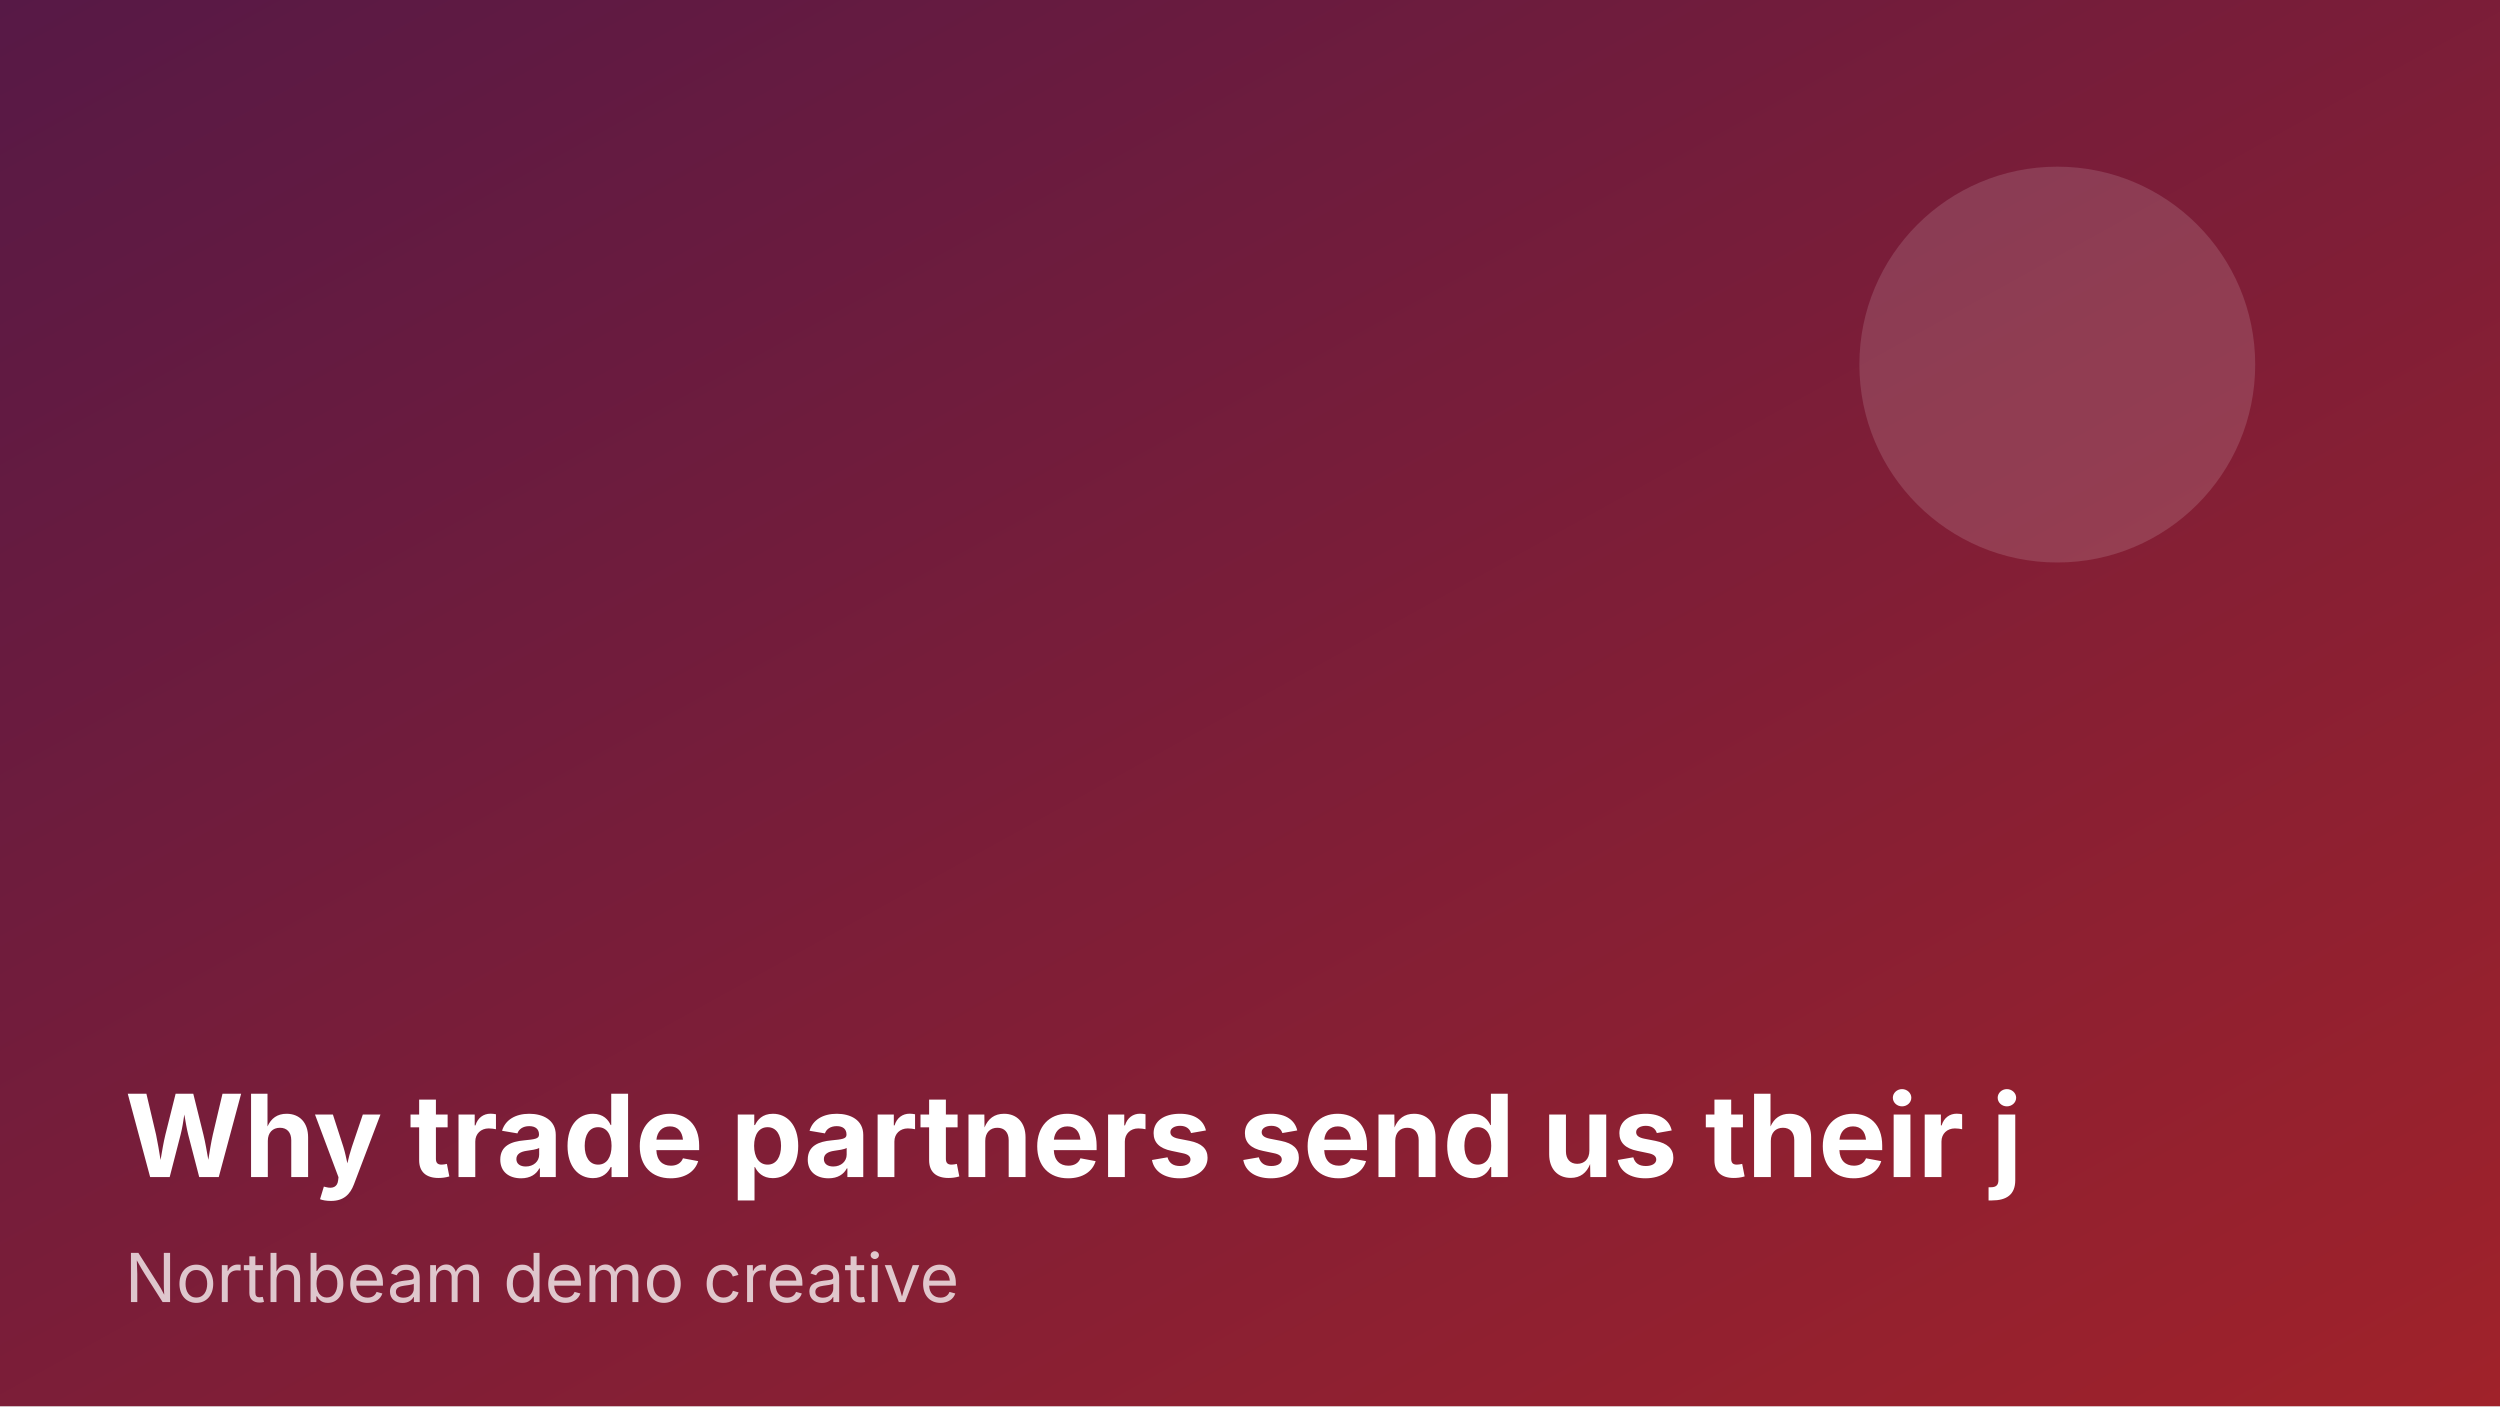
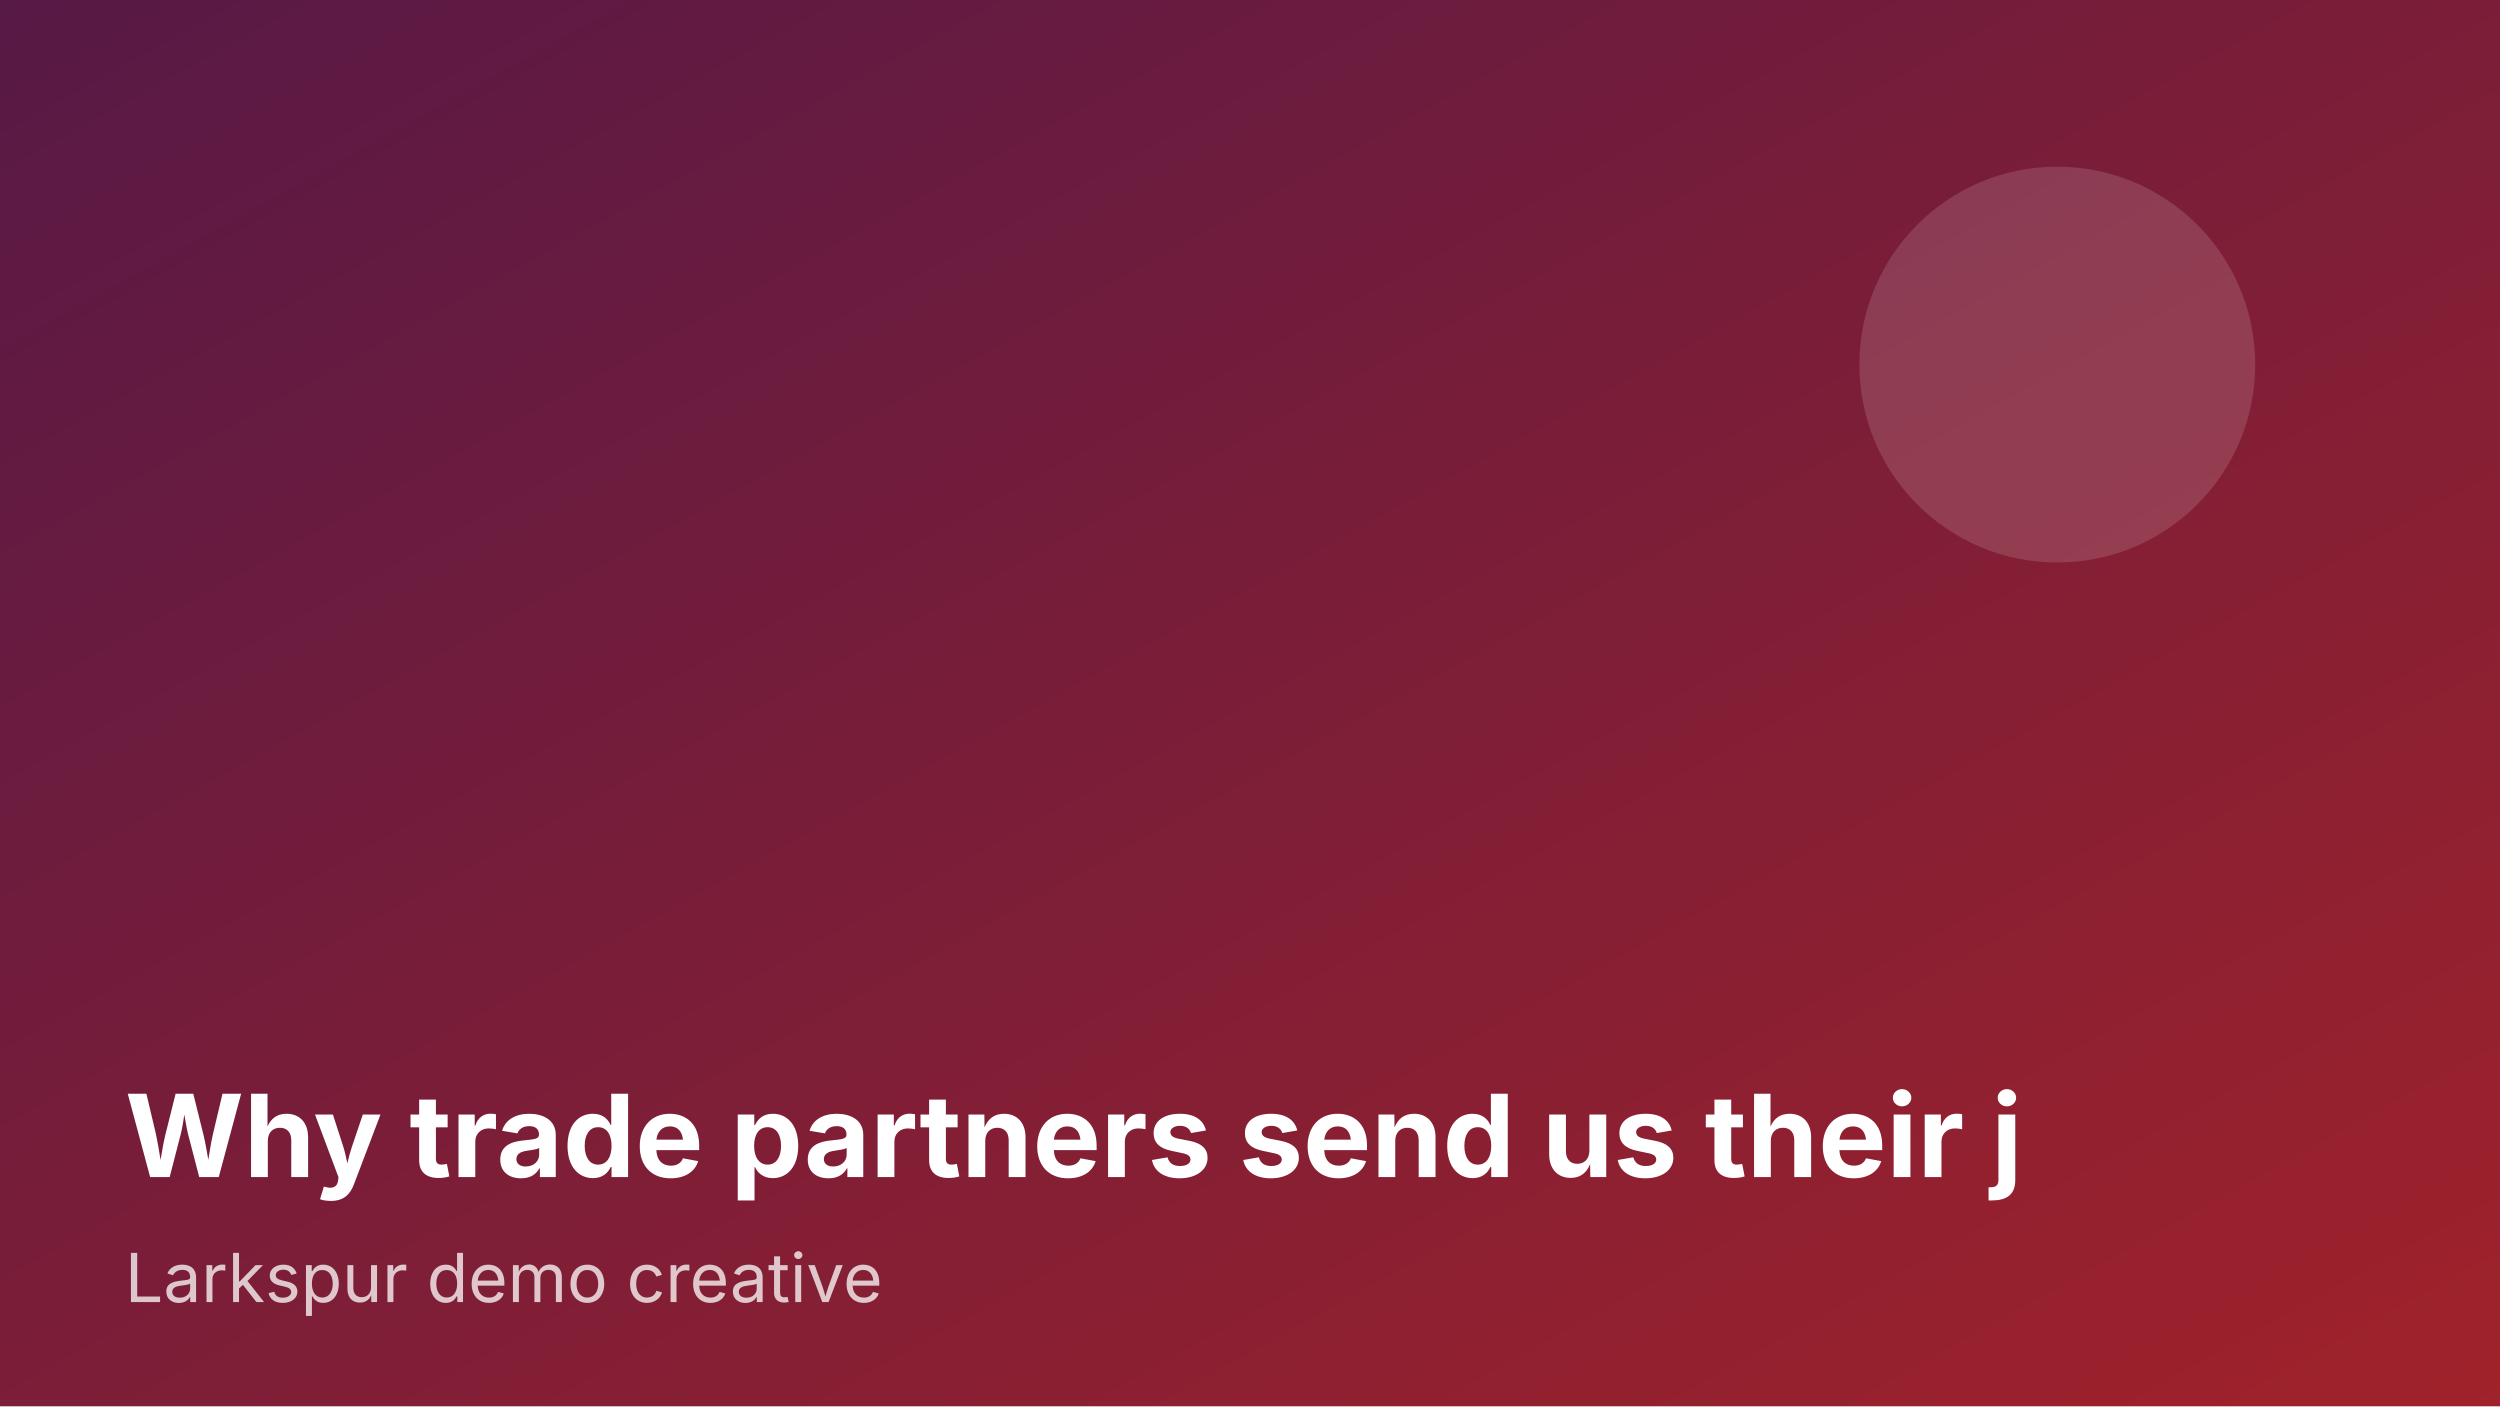
<svg xmlns="http://www.w3.org/2000/svg" width="480" height="270" viewBox="0 0 480 270">
  <defs>
    <linearGradient id="g" x1="0" y1="0" x2="1" y2="1">
      <stop offset="0" stop-color="hsl(316,55%,22%)" />
      <stop offset="1" stop-color="hsl(356,65%,38%)" />
    </linearGradient>
  </defs>
  <rect width="480" height="270" fill="url(#g)" />
  <circle cx="395" cy="70" r="38" fill="rgba(255,255,255,0.14)" />
  <text x="24" y="226" font-family="Inter, Arial, sans-serif" font-size="22" font-weight="700" fill="#ffffff">Why trade partners send us their j</text>
-   <text x="24" y="250" font-family="Inter, Arial, sans-serif" font-size="13" fill="rgba(255,255,255,0.75)">Northbeam demo creative</text>
+   <text x="24" y="250" font-family="Inter, Arial, sans-serif" font-size="13" fill="rgba(255,255,255,0.75)">Larkspur demo creative</text>
</svg>
